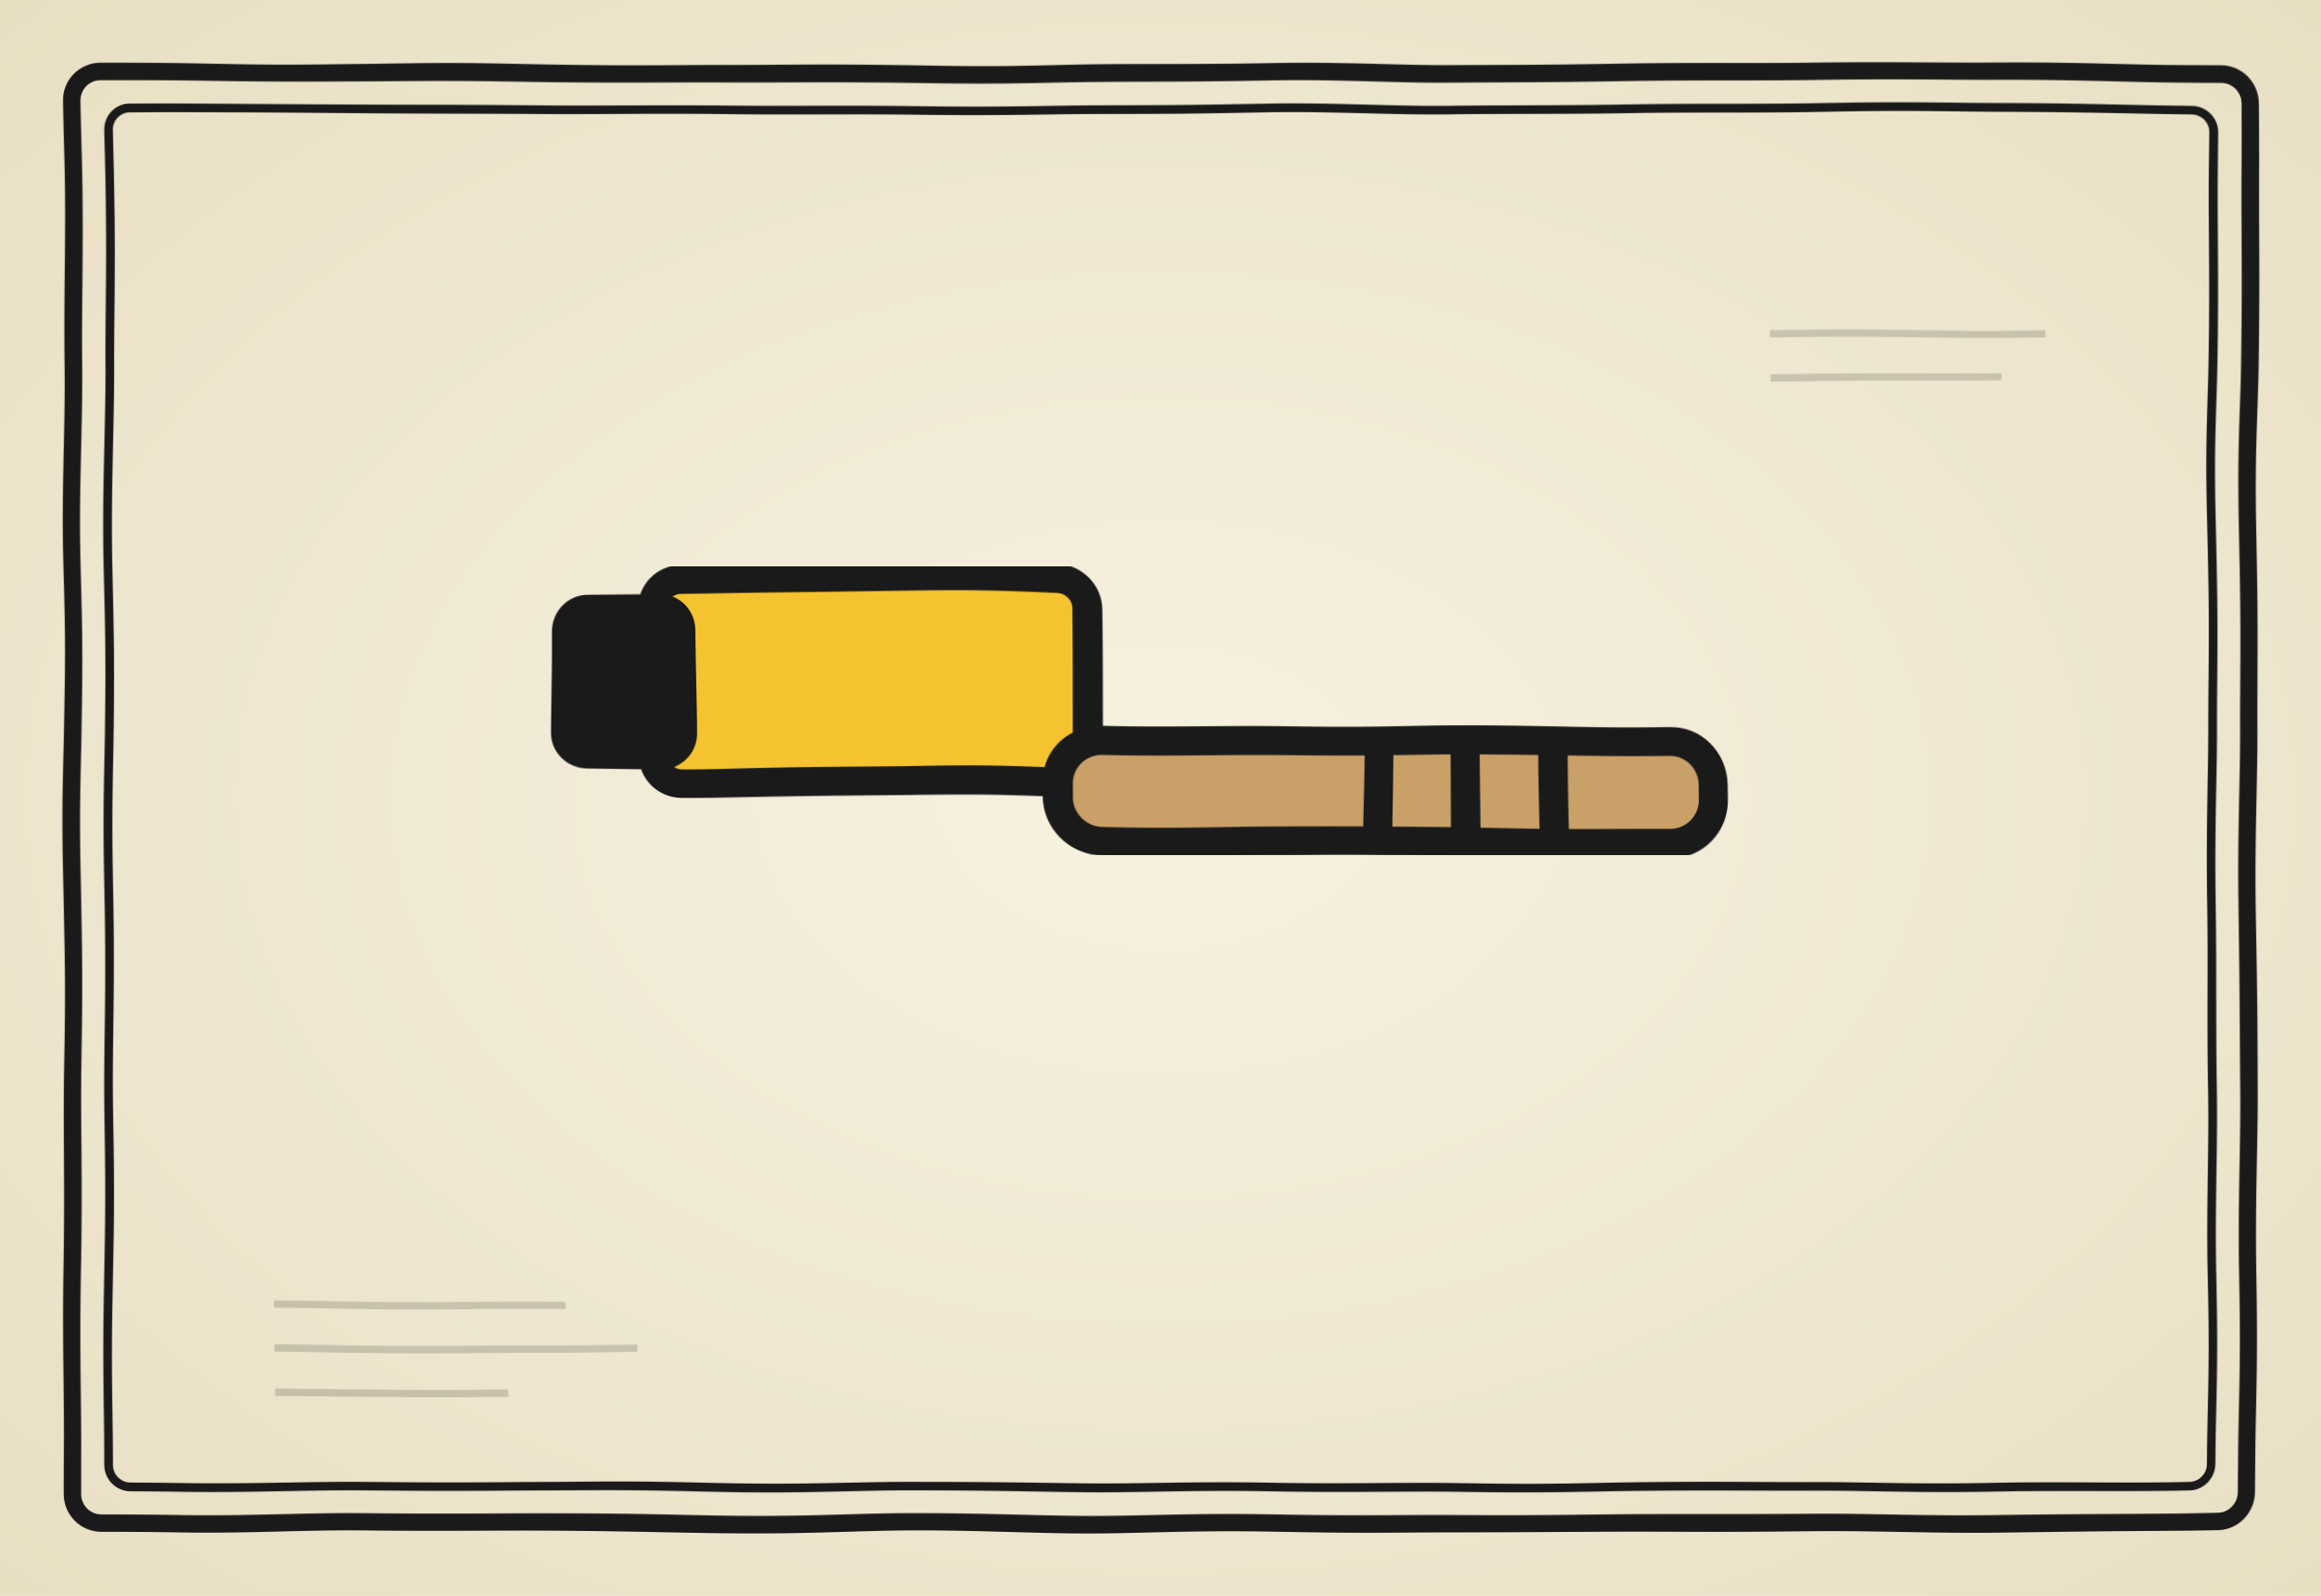
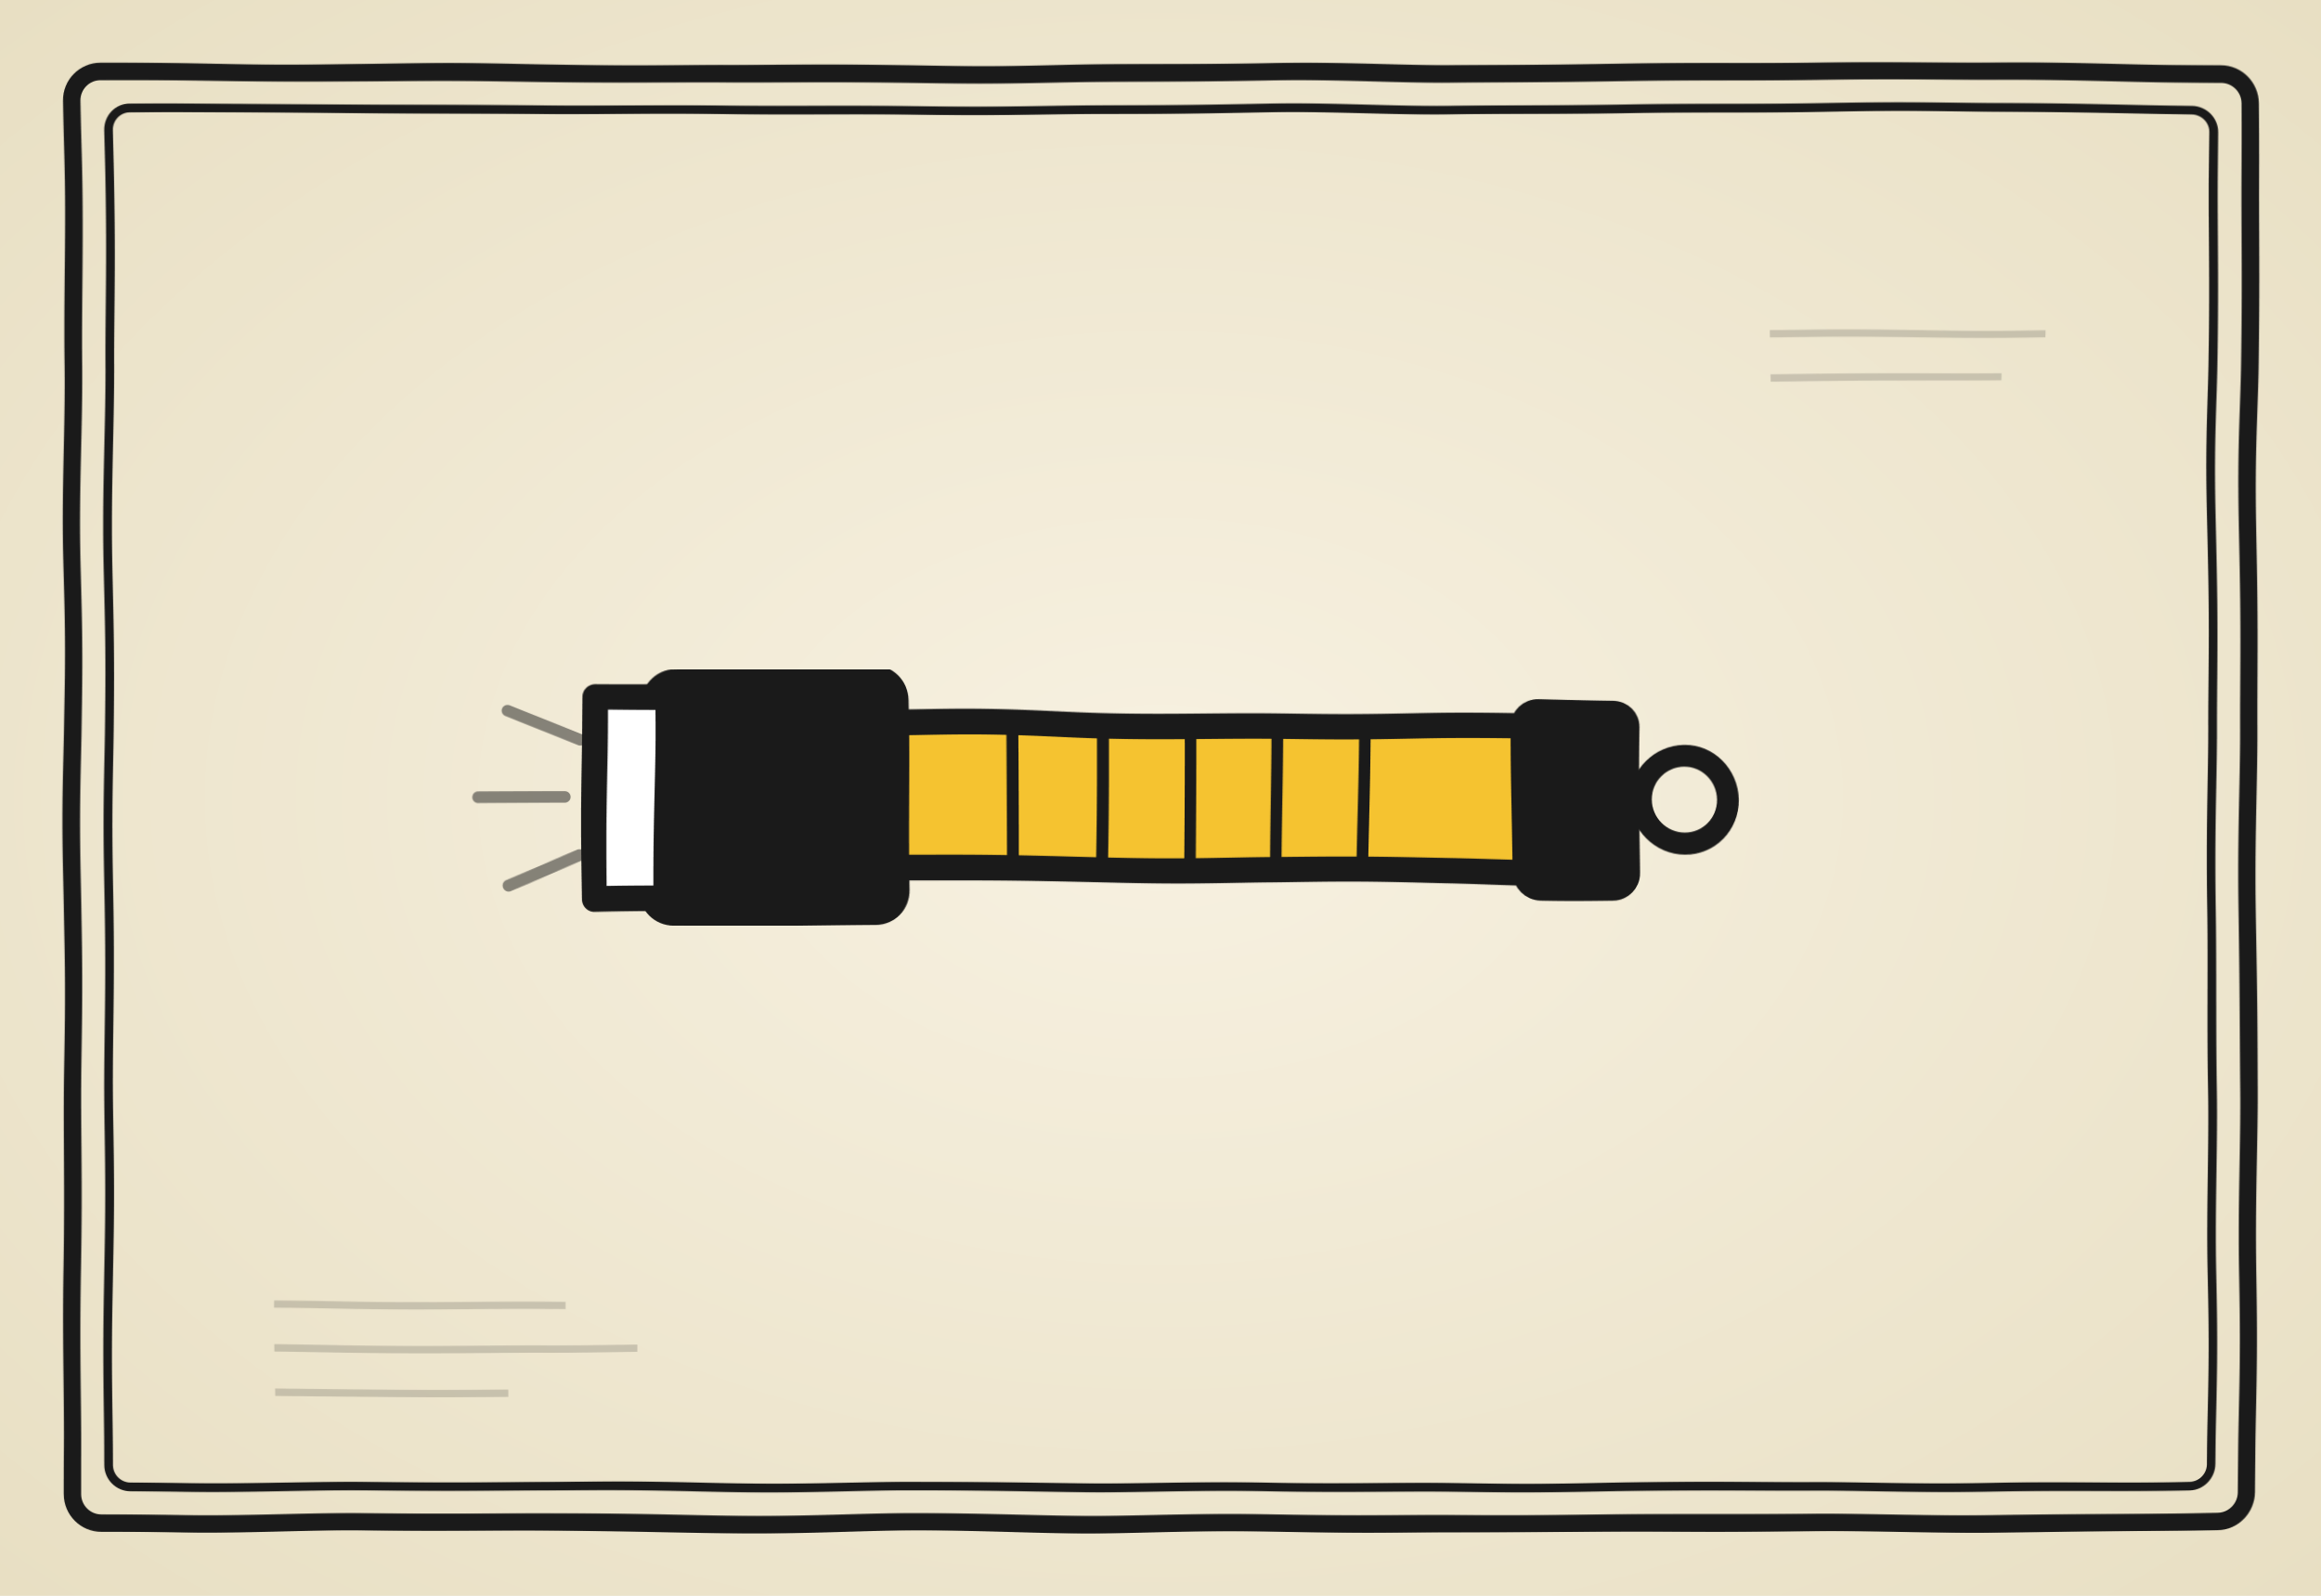
<svg xmlns="http://www.w3.org/2000/svg" viewBox="0 0 320 220" role="img" aria-label="die Stab-Taschenlampe">
  <defs>
    <radialGradient id="paper" cx="50%" cy="50%" r="70%">
      <stop offset="0%" stop-color="#f7f1e1" />
      <stop offset="100%" stop-color="#e8dfc3" />
    </radialGradient>
    <filter id="sketch" x="-5%" y="-5%" width="110%" height="110%">
      <feTurbulence type="fractalNoise" baseFrequency="0.02" numOctaves="2" seed="820" />
      <feDisplacementMap in="SourceGraphic" scale="1.8" />
    </filter>
    <filter id="sketchLight" x="-5%" y="-5%" width="110%" height="110%">
      <feTurbulence type="fractalNoise" baseFrequency="0.04" numOctaves="1" seed="823" />
      <feDisplacementMap in="SourceGraphic" scale="1.1" />
    </filter>
  </defs>
  <rect width="320" height="220" fill="url(#paper)" />
  <g fill="none" stroke="#1a1a1a" stroke-linecap="round" stroke-linejoin="round" filter="url(#sketchLight)">
    <rect x="10" y="10" width="300" height="200" stroke-width="2.4" rx="4" />
    <rect x="15" y="15" width="290" height="190" stroke-width="1.2" rx="3" />
  </g>
  <g stroke="#1a1a1a" stroke-width="1" opacity="0.18" filter="url(#sketchLight)">
    <line x1="38" y1="180" x2="78" y2="180" />
    <line x1="38" y1="186" x2="88" y2="186" />
    <line x1="38" y1="192" x2="70" y2="192" />
    <line x1="244" y1="46" x2="282" y2="46" />
    <line x1="244" y1="52" x2="276" y2="52" />
  </g>
  <g filter="url(#sketch)">
-     <g stroke="#1a1a1a" stroke-width="4" stroke-linejoin="round" stroke-linecap="round" fill="#f5c330">
-       <rect x="90" y="80" width="60" height="28" rx="4" />
-       <rect x="78" y="84" width="16" height="20" rx="3" fill="#1a1a1a" />
-       <rect x="146" y="102" width="90" height="14" rx="6" fill="#c9a068" />
-       <line x1="190" y1="104" x2="190" y2="114" />
-       <line x1="202" y1="104" x2="202" y2="114" />
-       <line x1="214" y1="104" x2="214" y2="114" />
+     <g stroke="#1a1a1a" stroke-width="3.5" stroke-linejoin="round" stroke-linecap="round">
+       <rect x="90" y="94" width="34" height="32" rx="3" fill="#1a1a1a" />
+       <rect x="82" y="96" width="10" height="28" fill="#ffffff" />
+       <rect x="124" y="100" width="86" height="20" fill="#f5c330" />
+       <line x1="140" y1="100" x2="140" y2="120" stroke-width="1.6" />
+       <line x1="152" y1="100" x2="152" y2="120" stroke-width="1.6" />
+       <line x1="164" y1="100" x2="164" y2="120" stroke-width="1.6" />
+       <line x1="176" y1="100" x2="176" y2="120" stroke-width="1.6" />
+       <line x1="188" y1="100" x2="188" y2="120" stroke-width="1.6" />
+       <rect x="210" y="98" width="14" height="24" rx="2" fill="#1a1a1a" />
+       <circle cx="232" cy="110" r="6" fill="none" stroke-width="3" />
+       <line x1="80" y1="102" x2="70" y2="98" stroke-width="1.6" opacity="0.5" />
+       <line x1="78" y1="110" x2="66" y2="110" stroke-width="1.6" opacity="0.5" />
+       <line x1="80" y1="118" x2="70" y2="122" stroke-width="1.6" opacity="0.5" />
    </g>
  </g>
</svg>
